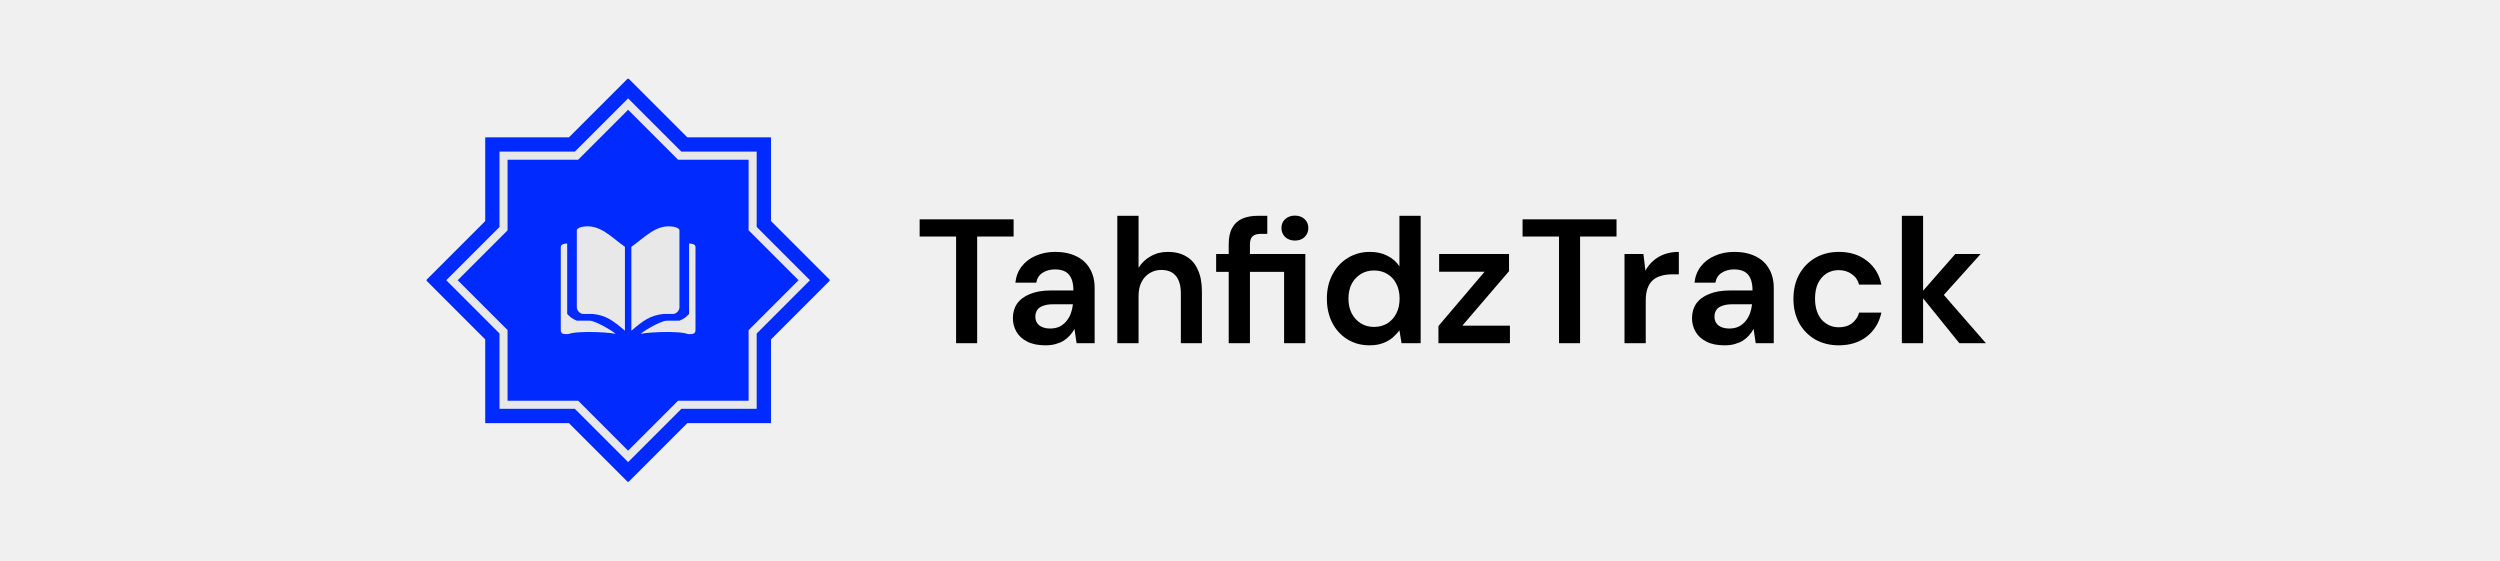
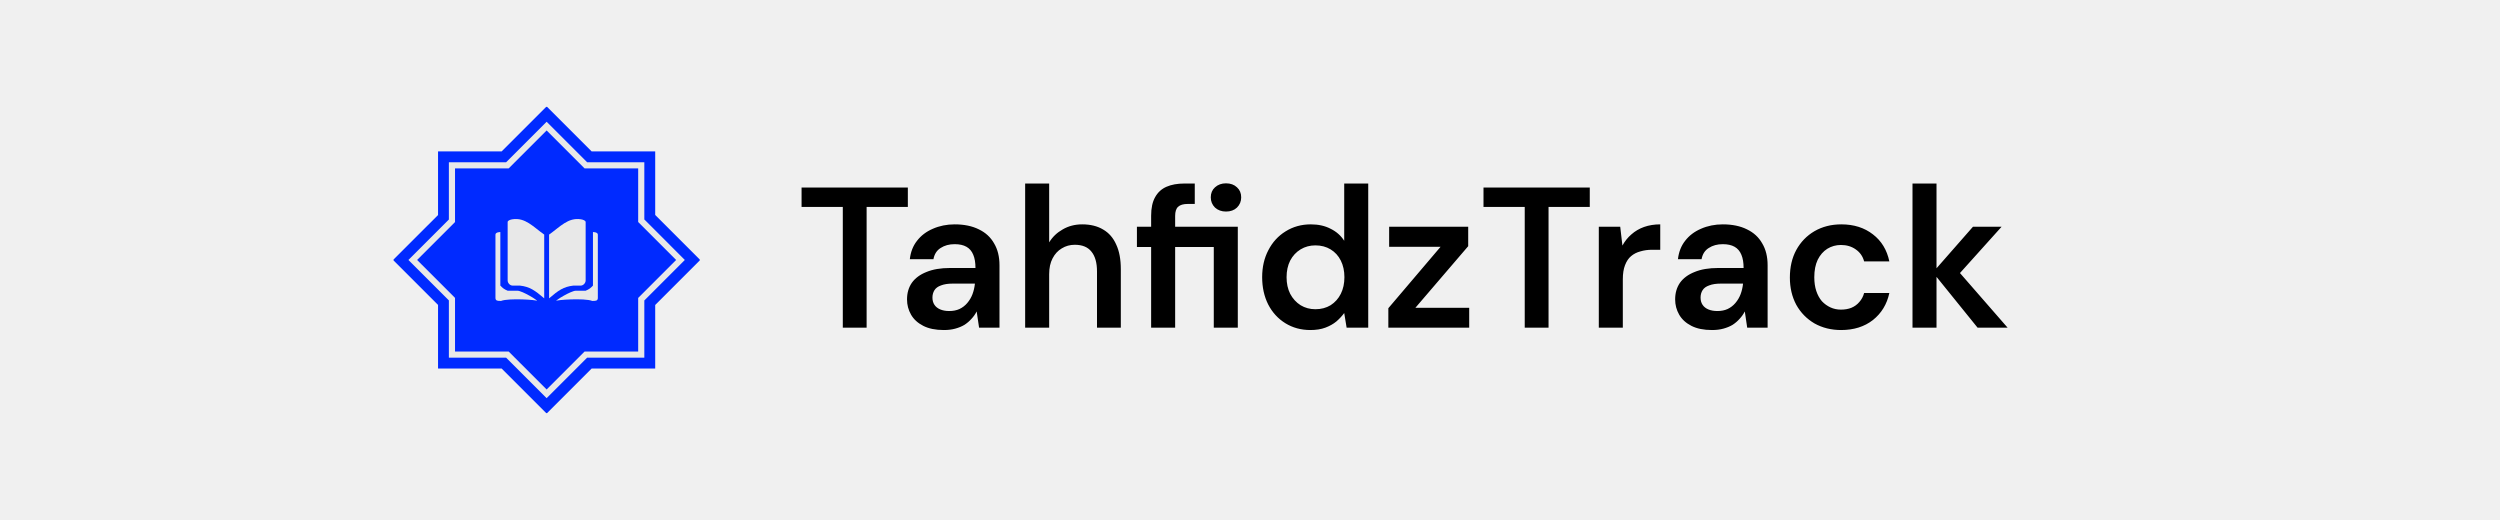
- <svg xmlns="http://www.w3.org/2000/svg" width="397" height="89" viewBox="0 0 397 89" fill="none">
+ <svg xmlns="http://www.w3.org/2000/svg" width="351" height="73" viewBox="0 0 351 73" fill="none">
  <g clip-path="url(#clip0_1540_232)">
-     <path d="M99.75 76.589L90.353 67.192H77.053V53.892L67.661 44.5L77.053 35.108V21.811H90.35L99.75 12.411L109.15 21.811H122.434V35.095L131.839 44.5L122.434 53.905V67.192H109.147L99.75 76.589Z" fill="#002AFF" />
+     <path d="M76.75 58.06L70.437 51.746H61.501V42.81L55.19 36.5L61.501 30.19V21.256H70.434L76.75 14.94L83.066 21.256H91.991V30.181L98.31 36.5L91.991 42.819V51.746H83.064L76.75 58.06Z" fill="#002AFF" />
    <mask id="stroke0_1540_232" fill="white">
-       <path d="M99.745 73.379L91.288 64.922H79.318V52.952L70.865 44.499L79.318 36.046V24.079H91.285L99.745 15.619L108.206 24.079H120.161V36.035L128.625 44.499L120.161 52.964V64.922H108.203L99.745 73.379Z" />
+       <path d="M76.747 55.903L71.064 50.221H63.022V42.179L57.343 36.499L63.022 30.82V22.78H71.062L76.747 17.096L82.431 22.78H90.463V30.812L96.15 36.499L90.463 42.187V50.221H82.429L76.747 55.903Z" />
    </mask>
-     <path d="M79.318 24.079H91.285L99.745 15.619L108.206 24.079H120.161V36.035L128.625 44.499L120.161 52.964V64.922H108.203L99.745 73.379L91.288 64.922H79.318V52.952L70.865 44.499L79.318 36.046V24.079Z" stroke-width="2.567" stroke="#E8E8E8" mask="url(#stroke0_1540_232)" />
-     <path d="M100.257 52.519V39.194C102.544 37.584 104.215 35.586 106.879 35.996C107.319 36.063 107.799 36.222 107.898 36.529V48.788C107.898 49.325 107.388 49.858 106.879 49.854C106.37 49.849 105.351 49.854 105.351 49.854C103.267 50.087 102.182 50.869 100.257 52.519Z" fill="#E8E8E8" />
-     <path d="M109.426 49.854V38.665C109.426 38.665 110.429 38.655 110.444 39.198V52.44C110.444 53.056 109.935 53.056 109.426 53.056H109.267C107.646 52.417 101.586 52.85 101.785 53.056C101.386 53.049 104.842 50.924 105.86 50.924H107.898C108.616 50.624 108.929 50.383 109.426 49.854Z" fill="#E8E8E8" />
-     <path d="M99.239 52.519V39.194C96.952 37.584 95.281 35.586 92.617 35.996C92.177 36.063 91.698 36.222 91.599 36.529V48.788C91.599 49.325 92.108 49.858 92.617 49.854C93.127 49.849 94.145 49.854 94.145 49.854C96.229 50.087 97.314 50.869 99.239 52.519Z" fill="#E8E8E8" />
-     <path d="M90.07 49.854V38.665C90.07 38.665 89.067 38.655 89.052 39.198V52.44C89.052 53.056 89.561 53.056 90.07 53.056H90.23C91.85 52.417 97.91 52.85 97.711 53.056C98.11 53.049 94.655 50.924 93.636 50.924H91.599C90.88 50.624 90.567 50.383 90.07 49.854Z" fill="#E8E8E8" />
+     <path d="M63.022 22.78H71.062L76.747 17.096L82.431 22.78H90.463V30.812L96.15 36.499L90.463 42.187V50.221H82.429L76.747 55.903L71.064 50.221H63.022V42.179L57.343 36.499L63.022 30.82V22.78Z" stroke-width="1.725" stroke="#E8E8E8" mask="url(#stroke0_1540_232)" />
+     <path d="M77.091 41.888V32.935C78.627 31.854 79.751 30.511 81.54 30.786C81.836 30.832 82.158 30.938 82.225 31.144V39.381C82.225 39.742 81.882 40.1 81.54 40.097C81.198 40.094 80.513 40.097 80.513 40.097C79.113 40.254 78.384 40.779 77.091 41.888Z" fill="#E8E8E8" />
+     <path d="M83.251 40.097V32.58C83.251 32.58 83.926 32.573 83.936 32.938V41.835C83.936 42.248 83.594 42.248 83.251 42.248H83.144C82.056 41.819 77.984 42.11 78.118 42.248C77.849 42.244 80.171 40.816 80.856 40.816H82.225C82.707 40.615 82.918 40.453 83.251 40.097Z" fill="#E8E8E8" />
+     <path d="M76.407 41.888V32.935C74.871 31.854 73.748 30.511 71.958 30.786C71.662 30.832 71.34 30.938 71.274 31.144V39.381C71.274 39.742 71.616 40.1 71.958 40.097C72.3 40.094 72.985 40.097 72.985 40.097C74.385 40.254 75.114 40.779 76.407 41.888Z" fill="#E8E8E8" />
+     <path d="M70.247 40.097V32.58C70.247 32.58 69.573 32.573 69.562 32.938V41.835C69.562 42.248 69.905 42.248 70.247 42.248H70.354C71.443 41.819 75.514 42.11 75.38 42.248C75.649 42.244 73.327 40.816 72.642 40.816H71.274C70.791 40.615 70.581 40.453 70.247 40.097Z" fill="#E8E8E8" />
  </g>
-   <path d="M151.829 54.5V37.556H146.04V34.83H160.961V37.556H155.173V54.5H151.829ZM166.017 54.837C164.855 54.837 163.89 54.641 163.122 54.247C162.354 53.854 161.783 53.329 161.408 52.673C161.033 52.018 160.846 51.306 160.846 50.538C160.846 49.639 161.071 48.861 161.521 48.206C161.989 47.55 162.673 47.044 163.572 46.688C164.471 46.313 165.576 46.126 166.888 46.126H170.456C170.456 45.377 170.353 44.759 170.147 44.272C169.941 43.766 169.623 43.391 169.192 43.148C168.761 42.904 168.208 42.782 167.534 42.782C166.766 42.782 166.11 42.96 165.567 43.316C165.024 43.653 164.686 44.178 164.555 44.89H161.24C161.352 43.878 161.689 43.017 162.251 42.305C162.813 41.574 163.553 41.012 164.471 40.619C165.408 40.206 166.429 40 167.534 40C168.864 40 169.997 40.235 170.934 40.703C171.871 41.153 172.583 41.808 173.07 42.67C173.575 43.513 173.828 44.534 173.828 45.733V54.5H170.962L170.625 52.224C170.438 52.599 170.194 52.945 169.894 53.264C169.613 53.582 169.286 53.863 168.911 54.107C168.536 54.331 168.105 54.509 167.618 54.641C167.15 54.772 166.616 54.837 166.017 54.837ZM166.775 52.168C167.319 52.168 167.796 52.074 168.208 51.887C168.639 51.681 169.005 51.4 169.304 51.044C169.623 50.669 169.866 50.257 170.035 49.807C170.203 49.358 170.316 48.88 170.372 48.374V48.318H167.253C166.597 48.318 166.054 48.402 165.623 48.571C165.192 48.721 164.883 48.946 164.696 49.245C164.509 49.545 164.415 49.892 164.415 50.285C164.415 50.678 164.509 51.016 164.696 51.297C164.883 51.578 165.155 51.793 165.511 51.943C165.867 52.093 166.288 52.168 166.775 52.168ZM177.431 54.5V34.268H180.803V42.529C181.272 41.761 181.909 41.153 182.714 40.703C183.52 40.235 184.428 40 185.44 40C186.601 40 187.585 40.244 188.39 40.731C189.196 41.199 189.805 41.902 190.217 42.839C190.648 43.756 190.863 44.908 190.863 46.295V54.5H187.519V46.604C187.519 45.386 187.257 44.459 186.732 43.822C186.227 43.185 185.449 42.867 184.4 42.867C183.726 42.867 183.117 43.035 182.574 43.372C182.03 43.691 181.599 44.159 181.281 44.777C180.963 45.377 180.803 46.117 180.803 46.997V54.5H177.431ZM195.119 54.5V43.176H193.124V40.338H195.119V38.792C195.119 37.706 195.307 36.834 195.681 36.179C196.056 35.504 196.59 35.017 197.283 34.718C197.976 34.418 198.8 34.268 199.756 34.268H201.245V37.134H200.262C199.643 37.134 199.194 37.265 198.913 37.528C198.632 37.771 198.491 38.202 198.491 38.82V40.338H207.287V54.5H203.915V43.176H198.491V54.5H195.119ZM205.629 38.202C205.011 38.202 204.495 38.015 204.083 37.64C203.69 37.247 203.493 36.769 203.493 36.207C203.493 35.626 203.69 35.158 204.083 34.802C204.495 34.427 205.011 34.24 205.629 34.24C206.266 34.24 206.781 34.427 207.174 34.802C207.568 35.158 207.764 35.626 207.764 36.207C207.764 36.769 207.568 37.247 207.174 37.64C206.781 38.015 206.266 38.202 205.629 38.202ZM217.479 54.837C216.167 54.837 214.996 54.519 213.966 53.882C212.936 53.245 212.13 52.364 211.55 51.24C210.988 50.116 210.707 48.843 210.707 47.419C210.707 45.995 210.997 44.731 211.578 43.625C212.158 42.501 212.964 41.621 213.994 40.984C215.043 40.328 216.223 40 217.535 40C218.603 40 219.53 40.206 220.317 40.619C221.122 41.012 221.759 41.574 222.228 42.305V34.268H225.6V54.5H222.565L222.228 52.449C221.928 52.861 221.562 53.254 221.132 53.629C220.701 53.985 220.186 54.275 219.586 54.5C218.987 54.725 218.284 54.837 217.479 54.837ZM218.181 51.915C218.987 51.915 219.699 51.727 220.317 51.353C220.935 50.959 221.413 50.425 221.75 49.751C222.087 49.077 222.256 48.299 222.256 47.419C222.256 46.538 222.087 45.761 221.75 45.087C221.413 44.412 220.935 43.888 220.317 43.513C219.699 43.138 218.987 42.951 218.181 42.951C217.413 42.951 216.72 43.138 216.102 43.513C215.484 43.888 214.996 44.412 214.641 45.087C214.303 45.761 214.135 46.538 214.135 47.419C214.135 48.299 214.303 49.077 214.641 49.751C214.996 50.425 215.484 50.959 216.102 51.353C216.72 51.727 217.413 51.915 218.181 51.915ZM228.423 54.5V51.774L235.757 43.148H228.536V40.338H239.635V43.063L232.217 51.718H239.776V54.5H228.423ZM247.572 54.5V37.556H241.783V34.83H256.704V37.556H250.916V54.5H247.572ZM257.972 54.5V40.338H260.979L261.288 42.979C261.625 42.361 262.046 41.836 262.552 41.405C263.058 40.956 263.648 40.609 264.322 40.366C265.016 40.122 265.774 40 266.599 40V43.569H265.418C264.856 43.569 264.322 43.644 263.817 43.794C263.311 43.925 262.871 44.15 262.496 44.468C262.14 44.768 261.859 45.19 261.653 45.733C261.447 46.257 261.344 46.922 261.344 47.728V54.5H257.972ZM273.861 54.837C272.7 54.837 271.735 54.641 270.967 54.247C270.199 53.854 269.628 53.329 269.253 52.673C268.878 52.018 268.691 51.306 268.691 50.538C268.691 49.639 268.916 48.861 269.365 48.206C269.834 47.55 270.517 47.044 271.417 46.688C272.316 46.313 273.421 46.126 274.732 46.126H278.301C278.301 45.377 278.198 44.759 277.992 44.272C277.786 43.766 277.467 43.391 277.037 43.148C276.606 42.904 276.053 42.782 275.379 42.782C274.611 42.782 273.955 42.96 273.412 43.316C272.868 43.653 272.531 44.178 272.4 44.89H269.084C269.197 43.878 269.534 43.017 270.096 42.305C270.658 41.574 271.398 41.012 272.316 40.619C273.252 40.206 274.273 40 275.379 40C276.709 40 277.842 40.235 278.779 40.703C279.715 41.153 280.427 41.808 280.914 42.67C281.42 43.513 281.673 44.534 281.673 45.733V54.5H278.807L278.47 52.224C278.282 52.599 278.039 52.945 277.739 53.264C277.458 53.582 277.13 53.863 276.756 54.107C276.381 54.331 275.95 54.509 275.463 54.641C274.995 54.772 274.461 54.837 273.861 54.837ZM274.62 52.168C275.163 52.168 275.641 52.074 276.053 51.887C276.484 51.681 276.849 51.4 277.149 51.044C277.467 50.669 277.711 50.257 277.88 49.807C278.048 49.358 278.161 48.88 278.217 48.374V48.318H275.098C274.442 48.318 273.899 48.402 273.468 48.571C273.037 48.721 272.728 48.946 272.541 49.245C272.353 49.545 272.26 49.892 272.26 50.285C272.26 50.678 272.353 51.016 272.541 51.297C272.728 51.578 273 51.793 273.355 51.943C273.711 52.093 274.133 52.168 274.62 52.168ZM291.992 54.837C290.606 54.837 289.36 54.528 288.255 53.91C287.168 53.273 286.316 52.402 285.698 51.297C285.098 50.173 284.798 48.899 284.798 47.475C284.798 45.995 285.098 44.703 285.698 43.597C286.316 42.473 287.168 41.593 288.255 40.956C289.36 40.319 290.615 40 292.02 40C293.781 40 295.261 40.469 296.46 41.405C297.659 42.323 298.427 43.588 298.764 45.199H295.223C295.036 44.487 294.643 43.925 294.043 43.513C293.462 43.101 292.769 42.895 291.964 42.895C291.271 42.895 290.634 43.073 290.053 43.429C289.491 43.785 289.041 44.3 288.704 44.974C288.386 45.648 288.227 46.463 288.227 47.419C288.227 48.149 288.32 48.796 288.508 49.358C288.695 49.92 288.957 50.397 289.294 50.791C289.65 51.166 290.053 51.456 290.503 51.662C290.952 51.868 291.439 51.971 291.964 51.971C292.507 51.971 292.994 51.887 293.425 51.718C293.875 51.531 294.249 51.259 294.549 50.903C294.867 50.547 295.092 50.126 295.223 49.639H298.764C298.427 51.212 297.659 52.477 296.46 53.432C295.261 54.369 293.772 54.837 291.992 54.837ZM311.148 54.5L304.881 46.744L310.501 40.338H314.52L307.523 48.121V45.508L315.363 54.5H311.148ZM302.015 54.5V34.268H305.387V54.5H302.015Z" fill="black" />
+   <path d="M118.329 46V29.056H112.54V26.33H127.461V29.056H121.673V46H118.329ZM132.517 46.337C131.355 46.337 130.39 46.141 129.622 45.747C128.854 45.354 128.283 44.829 127.908 44.173C127.533 43.518 127.346 42.806 127.346 42.038C127.346 41.139 127.571 40.361 128.021 39.706C128.489 39.05 129.173 38.544 130.072 38.188C130.971 37.813 132.076 37.626 133.388 37.626H136.956C136.956 36.877 136.853 36.259 136.647 35.772C136.441 35.266 136.123 34.891 135.692 34.648C135.261 34.404 134.708 34.282 134.034 34.282C133.266 34.282 132.61 34.46 132.067 34.816C131.524 35.153 131.186 35.678 131.055 36.39H127.74C127.852 35.378 128.189 34.517 128.751 33.805C129.313 33.074 130.053 32.512 130.971 32.119C131.908 31.706 132.929 31.5 134.034 31.5C135.364 31.5 136.497 31.735 137.434 32.203C138.371 32.653 139.083 33.308 139.57 34.17C140.075 35.013 140.328 36.034 140.328 37.233V46H137.462L137.125 43.724C136.938 44.099 136.694 44.445 136.394 44.764C136.113 45.082 135.786 45.363 135.411 45.607C135.036 45.831 134.605 46.009 134.118 46.141C133.65 46.272 133.116 46.337 132.517 46.337ZM133.275 43.668C133.819 43.668 134.296 43.574 134.708 43.387C135.139 43.181 135.505 42.9 135.804 42.544C136.123 42.169 136.366 41.757 136.535 41.307C136.703 40.858 136.816 40.38 136.872 39.874V39.818H133.753C133.097 39.818 132.554 39.902 132.123 40.071C131.692 40.221 131.383 40.446 131.196 40.745C131.009 41.045 130.915 41.392 130.915 41.785C130.915 42.178 131.009 42.516 131.196 42.797C131.383 43.078 131.655 43.293 132.011 43.443C132.367 43.593 132.788 43.668 133.275 43.668ZM143.931 46V25.768H147.303V34.029C147.772 33.261 148.409 32.653 149.214 32.203C150.02 31.735 150.928 31.5 151.94 31.5C153.101 31.5 154.085 31.744 154.89 32.231C155.696 32.699 156.305 33.402 156.717 34.339C157.148 35.256 157.363 36.408 157.363 37.795V46H154.019V38.104C154.019 36.886 153.757 35.959 153.232 35.322C152.727 34.685 151.949 34.367 150.9 34.367C150.226 34.367 149.617 34.535 149.074 34.872C148.53 35.191 148.099 35.659 147.781 36.277C147.463 36.877 147.303 37.617 147.303 38.497V46H143.931ZM161.619 46V34.676H159.624V31.838H161.619V30.292C161.619 29.206 161.807 28.334 162.181 27.679C162.556 27.004 163.09 26.517 163.783 26.218C164.476 25.918 165.3 25.768 166.256 25.768H167.745V28.634H166.762C166.143 28.634 165.694 28.765 165.413 29.028C165.132 29.271 164.991 29.702 164.991 30.32V31.838H173.787V46H170.415V34.676H164.991V46H161.619ZM172.129 29.702C171.511 29.702 170.995 29.515 170.583 29.14C170.19 28.747 169.993 28.269 169.993 27.707C169.993 27.126 170.19 26.658 170.583 26.302C170.995 25.927 171.511 25.74 172.129 25.74C172.766 25.74 173.281 25.927 173.674 26.302C174.068 26.658 174.264 27.126 174.264 27.707C174.264 28.269 174.068 28.747 173.674 29.14C173.281 29.515 172.766 29.702 172.129 29.702ZM183.979 46.337C182.667 46.337 181.496 46.019 180.466 45.382C179.436 44.745 178.63 43.864 178.05 42.74C177.488 41.616 177.207 40.343 177.207 38.919C177.207 37.495 177.497 36.231 178.078 35.125C178.658 34.001 179.464 33.121 180.494 32.484C181.543 31.828 182.723 31.5 184.035 31.5C185.103 31.5 186.03 31.706 186.817 32.119C187.622 32.512 188.259 33.074 188.728 33.805V25.768H192.1V46H189.065L188.728 43.949C188.428 44.361 188.062 44.754 187.632 45.129C187.201 45.485 186.686 45.775 186.086 46C185.487 46.225 184.784 46.337 183.979 46.337ZM184.681 43.415C185.487 43.415 186.199 43.227 186.817 42.853C187.435 42.459 187.913 41.925 188.25 41.251C188.587 40.577 188.756 39.799 188.756 38.919C188.756 38.038 188.587 37.261 188.25 36.587C187.913 35.912 187.435 35.388 186.817 35.013C186.199 34.638 185.487 34.451 184.681 34.451C183.913 34.451 183.22 34.638 182.602 35.013C181.984 35.388 181.496 35.912 181.141 36.587C180.803 37.261 180.635 38.038 180.635 38.919C180.635 39.799 180.803 40.577 181.141 41.251C181.496 41.925 181.984 42.459 182.602 42.853C183.22 43.227 183.913 43.415 184.681 43.415ZM194.923 46V43.274L202.257 34.648H195.036V31.838H206.135V34.563L198.717 43.218H206.276V46H194.923ZM214.072 46V29.056H208.283V26.33H223.204V29.056H217.416V46H214.072ZM224.472 46V31.838H227.479L227.788 34.479C228.125 33.861 228.546 33.336 229.052 32.905C229.558 32.456 230.148 32.109 230.822 31.866C231.516 31.622 232.274 31.5 233.099 31.5V35.069H231.918C231.356 35.069 230.822 35.144 230.317 35.294C229.811 35.425 229.371 35.65 228.996 35.968C228.64 36.268 228.359 36.69 228.153 37.233C227.947 37.757 227.844 38.422 227.844 39.228V46H224.472ZM240.361 46.337C239.2 46.337 238.235 46.141 237.467 45.747C236.699 45.354 236.128 44.829 235.753 44.173C235.378 43.518 235.191 42.806 235.191 42.038C235.191 41.139 235.416 40.361 235.865 39.706C236.334 39.05 237.017 38.544 237.917 38.188C238.816 37.813 239.921 37.626 241.232 37.626H244.801C244.801 36.877 244.698 36.259 244.492 35.772C244.286 35.266 243.967 34.891 243.537 34.648C243.106 34.404 242.553 34.282 241.879 34.282C241.111 34.282 240.455 34.46 239.912 34.816C239.368 35.153 239.031 35.678 238.9 36.39H235.584C235.697 35.378 236.034 34.517 236.596 33.805C237.158 33.074 237.898 32.512 238.816 32.119C239.752 31.706 240.773 31.5 241.879 31.5C243.209 31.5 244.342 31.735 245.279 32.203C246.215 32.653 246.927 33.308 247.414 34.17C247.92 35.013 248.173 36.034 248.173 37.233V46H245.307L244.97 43.724C244.782 44.099 244.539 44.445 244.239 44.764C243.958 45.082 243.63 45.363 243.256 45.607C242.881 45.831 242.45 46.009 241.963 46.141C241.495 46.272 240.961 46.337 240.361 46.337ZM241.12 43.668C241.663 43.668 242.141 43.574 242.553 43.387C242.984 43.181 243.349 42.9 243.649 42.544C243.967 42.169 244.211 41.757 244.38 41.307C244.548 40.858 244.661 40.38 244.717 39.874V39.818H241.598C240.942 39.818 240.399 39.902 239.968 40.071C239.537 40.221 239.228 40.446 239.041 40.745C238.853 41.045 238.76 41.392 238.76 41.785C238.76 42.178 238.853 42.516 239.041 42.797C239.228 43.078 239.5 43.293 239.855 43.443C240.211 43.593 240.633 43.668 241.12 43.668ZM258.492 46.337C257.106 46.337 255.86 46.028 254.755 45.41C253.668 44.773 252.816 43.902 252.198 42.797C251.598 41.673 251.298 40.399 251.298 38.975C251.298 37.495 251.598 36.203 252.198 35.097C252.816 33.973 253.668 33.093 254.755 32.456C255.86 31.819 257.115 31.5 258.52 31.5C260.281 31.5 261.761 31.969 262.96 32.905C264.159 33.823 264.927 35.088 265.264 36.699H261.723C261.536 35.987 261.143 35.425 260.543 35.013C259.962 34.601 259.269 34.395 258.464 34.395C257.771 34.395 257.134 34.573 256.553 34.929C255.991 35.285 255.541 35.8 255.204 36.474C254.886 37.148 254.727 37.963 254.727 38.919C254.727 39.649 254.82 40.296 255.008 40.858C255.195 41.42 255.457 41.897 255.794 42.291C256.15 42.666 256.553 42.956 257.003 43.162C257.452 43.368 257.939 43.471 258.464 43.471C259.007 43.471 259.494 43.387 259.925 43.218C260.375 43.031 260.749 42.759 261.049 42.403C261.367 42.047 261.592 41.626 261.723 41.139H265.264C264.927 42.712 264.159 43.977 262.96 44.932C261.761 45.869 260.272 46.337 258.492 46.337ZM277.648 46L271.381 38.244L277.001 31.838H281.02L274.023 39.621V37.008L281.863 46H277.648ZM268.515 46V25.768H271.887V46H268.515Z" fill="black" />
  <defs>
    <clipPath id="clip0_1540_232">
-       <rect width="64" height="64" fill="white" transform="translate(67.75 12.5)" />
+       <rect width="43" height="43" fill="white" transform="translate(55.25 15)" />
    </clipPath>
  </defs>
</svg>
